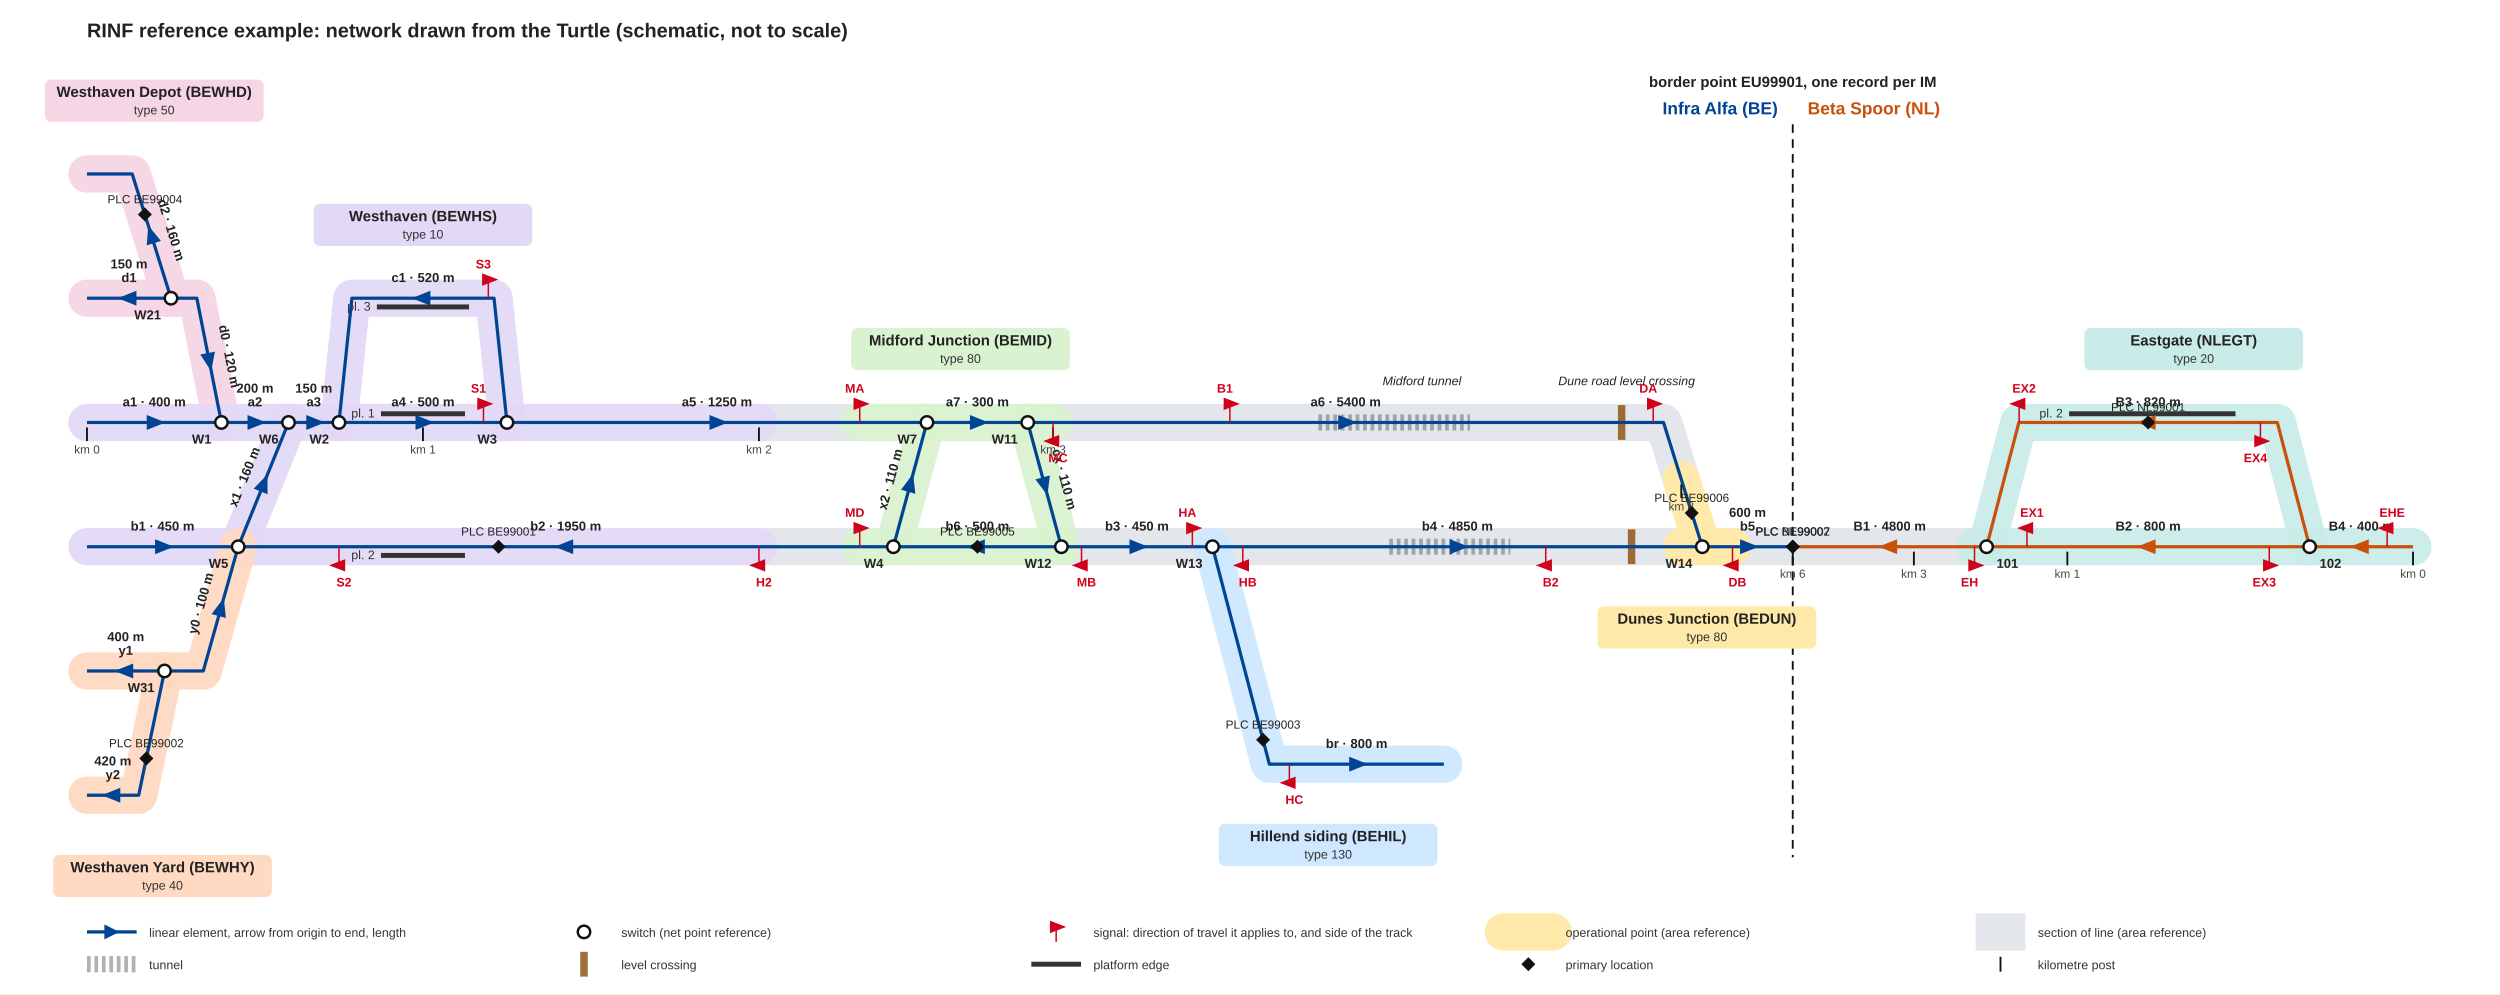
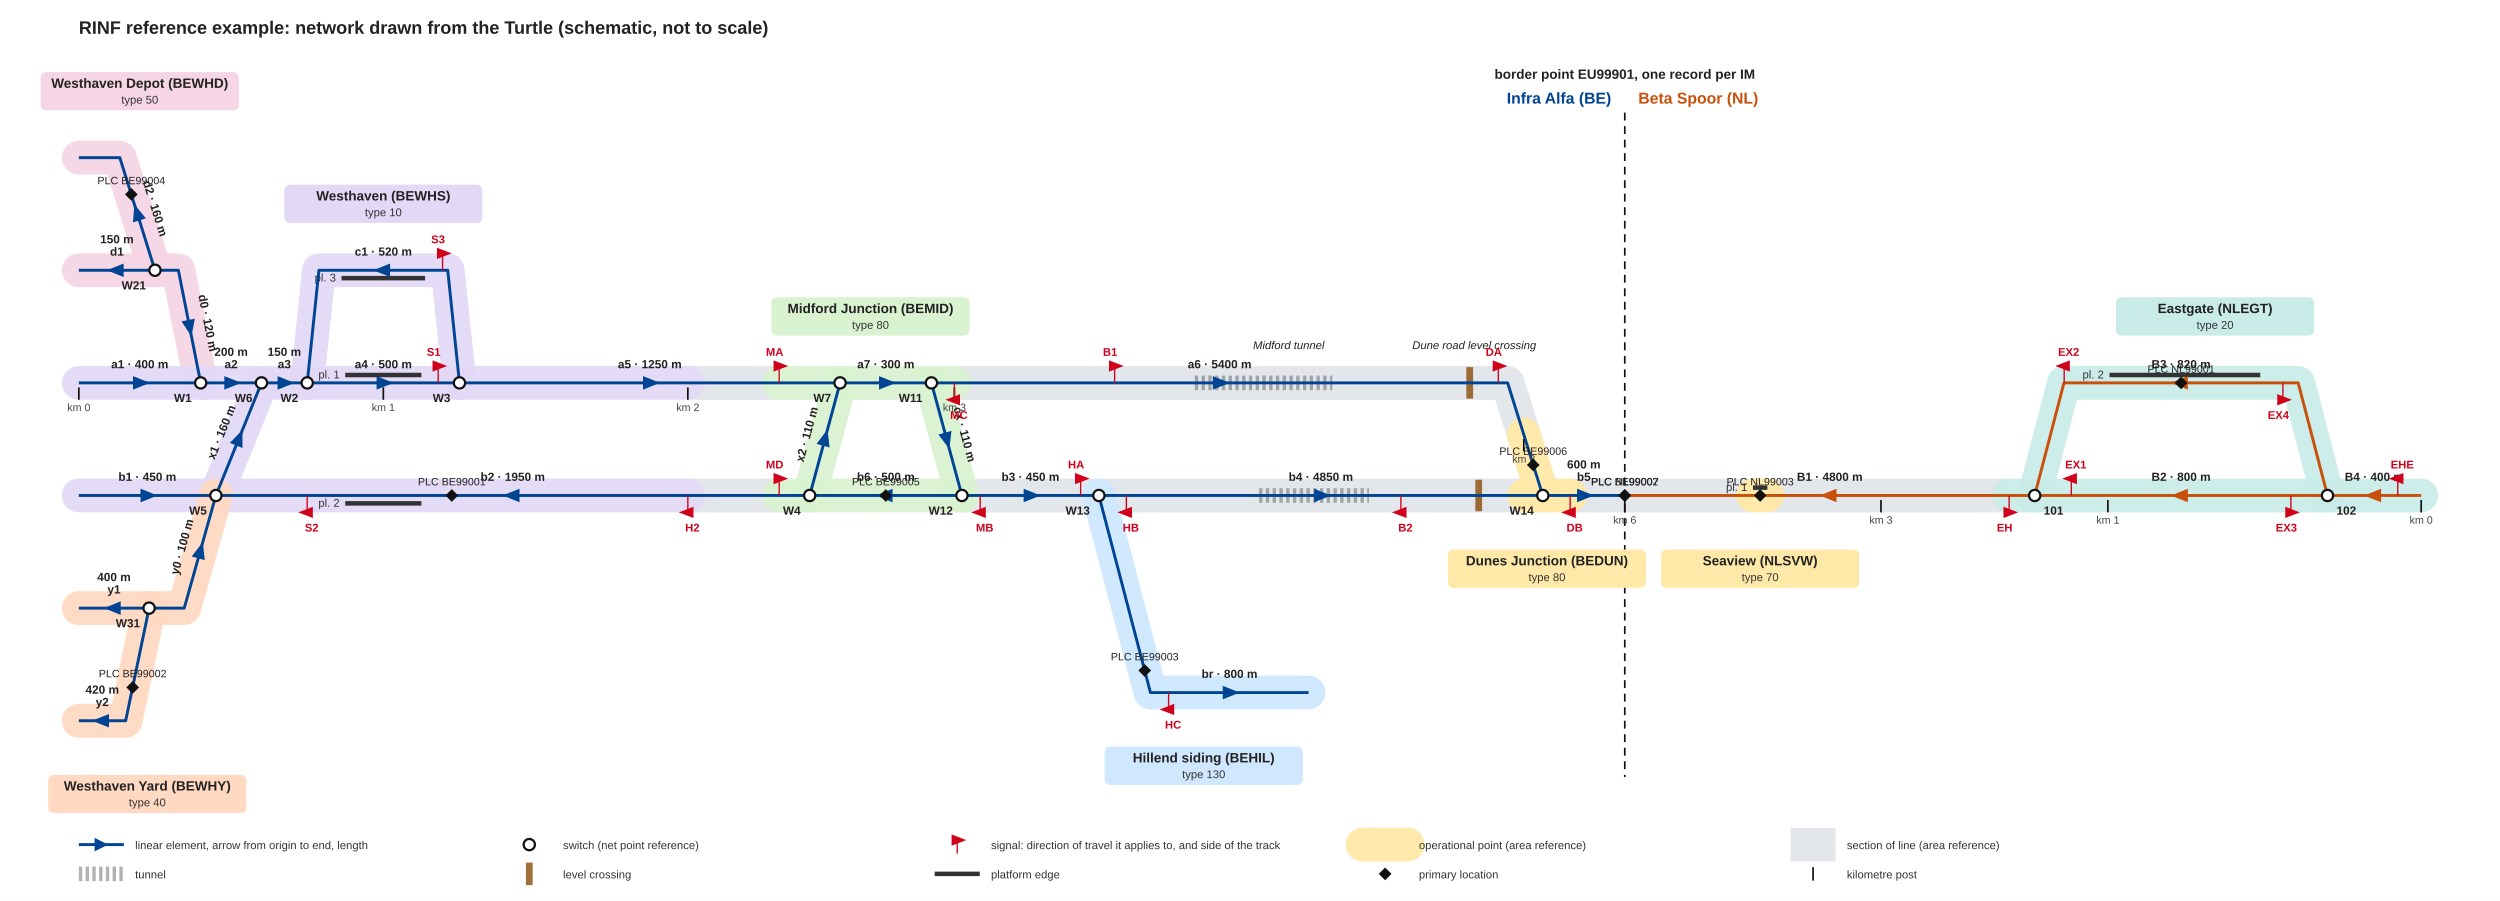
- <svg xmlns="http://www.w3.org/2000/svg" viewBox="0 0 2012 800" width="2012" height="800">
+ <svg xmlns="http://www.w3.org/2000/svg" viewBox="0 0 2220 800" width="2220" height="800">
  <style>text{font-family:Arial,Helvetica,sans-serif;font-size:11px;fill:#222}.le{fill:none;stroke-width:2.6;stroke-linejoin:round}
.lelab{font-size:10.5px;font-weight:bold}.op{fill:none;stroke-width:30;stroke-linecap:round;stroke-linejoin:round;opacity:.95}
.sol{fill:none;stroke:#e3e6ea;stroke-width:30;stroke-linecap:butt;stroke-linejoin:round}.tunnel{fill:none;stroke:#555;stroke-width:13;stroke-dasharray:3 3;opacity:.45}
.lc{stroke:#8a4b08;stroke-width:6;opacity:.8}.pe{fill:none;stroke:#333;stroke-width:4}.sw{fill:#fff;stroke:#111;stroke-width:2}
.swt{font-weight:bold;font-size:10.5px}.sig{fill:#d0021b}.sigl{stroke:#d0021b;stroke-width:1.2}.sigt{fill:#d0021b;font-size:10px;font-weight:bold}
.kp{stroke:#111;stroke-width:1.5}.kpt{font-size:9.5px;fill:#444}.pl{fill:#111}.plt{font-size:9.5px}.small{font-size:10px;fill:#333}.opname{font-weight:bold;font-size:12px}
.feat{font-size:10px;font-style:italic}.border{stroke:#111;stroke-width:1.5;stroke-dasharray:7 5}.imbe{fill:#004494;font-weight:bold;font-size:14px}.imnl{fill:#c8500a;font-weight:bold;font-size:14px}
.title{font-size:16px;font-weight:bold}</style>
-   <rect width="2012" height="800" fill="#fff" />
+   <rect width="2220" height="800" fill="#fff" />
  <text x="70" y="30" class="title">RINF reference example: network drawn from the Turtle (schematic, not to scale)</text>
  <path d="M1394.3,440.0 L1442.8,440.0" class="sol" />
  <path d="M975.8,440.0 L1353.7,440.0" class="sol" />
  <path d="M847.5,340.0 L1338.8,340.0 L1353.1,385.8" class="sol" />
  <path d="M854.2,440.0 L975.8,440.0" class="sol" />
  <path d="M610.8,340.0 L691.9,340.0" class="sol" />
  <path d="M691.9,440.0 L610.8,440.0" class="sol" />
  <circle cx="178.2" cy="340.0" r="11" fill="none" stroke="#8d99ab" stroke-width="4" />
  <circle cx="191.7" cy="440.0" r="11" fill="none" stroke="#8d99ab" stroke-width="4" />
-   <path d="M1589.1,440.0 L1442.8,440.0" class="sol" />
+   <path d="M1784.1,440.0 L1569.4,440.0" class="sol" />
+   <path d="M1556.6,440.0 L1442.8,440.0" class="sol" />
  <line x1="1442.8" y1="100" x2="1442.8" y2="690" class="border" />
  <text x="1442.8" y="70.0" text-anchor="middle" class="opname">border point EU99901, one record per IM</text>
  <text x="1430.8" y="92.0" text-anchor="end" class="imbe">Infra Alfa (BE)</text>
  <text x="1454.8" y="92.0" text-anchor="start" class="imnl">Beta Spoor (NL)</text>
  <path d="M1353.1,385.8 L1370.0,440.0" class="op" stroke="#ffe9a8" />
  <path d="M1353.7,440.0 L1370.0,440.0" class="op" stroke="#ffe9a8" />
  <path d="M1370.0,440.0 L1394.3,440.0" class="op" stroke="#ffe9a8" />
  <path d="M975.8,440.0 L1021.6,615.0 L1162.0,615.0" class="op" stroke="#cfe8ff" />
  <path d="M691.9,340.0 L746.0,340.0" class="op" stroke="#d9f2d0" />
  <path d="M746.0,340.0 L827.1,340.0" class="op" stroke="#d9f2d0" />
  <path d="M827.1,340.0 L847.5,340.0" class="op" stroke="#d9f2d0" />
  <path d="M719.0,440.0 L691.9,440.0" class="op" stroke="#d9f2d0" />
  <path d="M854.2,440.0 L719.0,440.0" class="op" stroke="#d9f2d0" />
  <path d="M719.0,440.0 L746.0,340.0" class="op" stroke="#d9f2d0" />
  <path d="M827.1,340.0 L854.2,440.0" class="op" stroke="#d9f2d0" />
  <path d="M137.6,240.0 L158.4,240.0 L178.2,340.0" class="op" stroke="#f6d5e5" />
  <path d="M137.6,240.0 L70.0,240.0" class="op" stroke="#f6d5e5" />
  <path d="M137.6,240.0 L106.4,140.0 L70.0,140.0" class="op" stroke="#f6d5e5" />
  <path d="M70.0,340.0 L178.2,340.0" class="op" stroke="#e3d9f7" />
  <path d="M178.2,340.0 L232.2,340.0" class="op" stroke="#e3d9f7" />
  <path d="M232.2,340.0 L272.8,340.0" class="op" stroke="#e3d9f7" />
  <path d="M272.8,340.0 L408.0,340.0" class="op" stroke="#e3d9f7" />
  <path d="M408.0,340.0 L610.8,340.0" class="op" stroke="#e3d9f7" />
  <path d="M70.0,440.0 L191.7,440.0" class="op" stroke="#e3d9f7" />
  <path d="M610.8,440.0 L191.7,440.0" class="op" stroke="#e3d9f7" />
  <path d="M408.0,340.0 L397.6,240.0 L283.2,240.0 L272.8,340.0" class="op" stroke="#e3d9f7" />
  <path d="M191.7,440.0 L232.2,340.0" class="op" stroke="#e3d9f7" />
  <path d="M132.4,540.0 L163.6,540.0 L191.7,440.0" class="op" stroke="#ffd9c2" />
  <path d="M132.4,540.0 L70.0,540.0" class="op" stroke="#ffd9c2" />
  <path d="M132.4,540.0 L111.6,640.0 L70.0,640.0" class="op" stroke="#ffd9c2" />
-   <path d="M1942.0,440.0 L1858.8,440.0" class="op" stroke="#c9ece8" />
-   <path d="M1858.8,440.0 L1598.8,440.0" class="op" stroke="#c9ece8" />
-   <path d="M1598.8,440.0 L1589.1,440.0" class="op" stroke="#c9ece8" />
-   <path d="M1858.8,440.0 L1832.8,340.0 L1624.8,340.0 L1598.8,440.0" class="op" stroke="#c9ece8" />
+   <path d="M2150.0,440.0 L2066.8,440.0" class="op" stroke="#c9ece8" />
+   <path d="M2066.8,440.0 L1806.8,440.0" class="op" stroke="#c9ece8" />
+   <path d="M1806.8,440.0 L1784.1,440.0" class="op" stroke="#c9ece8" />
+   <path d="M2066.8,440.0 L2040.8,340.0 L1832.8,340.0 L1806.8,440.0" class="op" stroke="#c9ece8" />
+   <path d="M1569.4,440.0 L1556.6,440.0" class="op" stroke="#ffe9a8" />
  <path d="M1061.0,340.0 L1183.1,340.0" class="tunnel" />
  <path d="M1118.1,440.0 L1215.6,440.0" class="tunnel" />
  <text x="1144.4" y="310.0" text-anchor="middle" class="feat">Midford tunnel</text>
  <line x1="1305.1" y1="326.0" x2="1305.1" y2="354.0" class="lc" />
  <line x1="1313.1" y1="426.0" x2="1313.1" y2="454.0" class="lc" />
  <text x="1309.1" y="310.0" text-anchor="middle" class="feat">Dune road level crossing</text>
  <path d="M306.6,333.0 L374.2,333.0" class="pe" />
  <text x="301.6" y="336.0" text-anchor="end" class="small">pl. 1</text>
  <path d="M377.5,247.0 L303.3,247.0" class="pe" />
  <text x="298.3" y="250.0" text-anchor="end" class="small">pl. 3</text>
  <path d="M374.2,447.0 L306.6,447.0" class="pe" />
  <text x="301.6" y="450.0" text-anchor="end" class="small">pl. 2</text>
-   <path d="M1799.1,333.0 L1665.2,333.0" class="pe" />
-   <text x="1660.2" y="336.0" text-anchor="end" class="small">pl. 2</text>
+   <path d="M2007.1,333.0 L1873.2,333.0" class="pe" />
+   <text x="1868.2" y="336.0" text-anchor="end" class="small">pl. 2</text>
+   <path d="M1569.4,433.0 L1556.6,433.0" class="pe" />
+   <text x="1551.6" y="436.0" text-anchor="end" class="small">pl. 1</text>
  <path d="M70.0,340.0 L178.2,340.0" class="le" stroke="#004494" />
  <path d="M133.1,340.0 L118.1,346.0 L118.1,334.0Z" fill="#004494" />
  <text transform="translate(124.1,340.0) rotate(0.0)" y="-13" text-anchor="middle" class="lelab" fill="#004494">a1 · 400 m</text>
  <path d="M178.2,340.0 L232.2,340.0" class="le" stroke="#004494" />
  <path d="M214.2,340.0 L199.2,346.0 L199.2,334.0Z" fill="#004494" />
  <text transform="translate(205.2,340.0) rotate(0.0)" y="-24" text-anchor="middle" class="lelab" fill="#004494">200 m</text>
  <text transform="translate(205.2,340.0) rotate(0.0)" y="-13" text-anchor="middle" class="lelab" fill="#004494">a2</text>
  <path d="M232.2,340.0 L272.8,340.0" class="le" stroke="#004494" />
  <path d="M261.5,340.0 L246.5,346.0 L246.5,334.0Z" fill="#004494" />
  <text transform="translate(252.5,340.0) rotate(0.0)" y="-24" text-anchor="middle" class="lelab" fill="#004494">150 m</text>
  <text transform="translate(252.5,340.0) rotate(0.0)" y="-13" text-anchor="middle" class="lelab" fill="#004494">a3</text>
  <path d="M272.8,340.0 L408.0,340.0" class="le" stroke="#004494" />
  <path d="M349.4,340.0 L334.4,346.0 L334.4,334.0Z" fill="#004494" />
  <text transform="translate(340.4,340.0) rotate(0.0)" y="-13" text-anchor="middle" class="lelab" fill="#004494">a4 · 500 m</text>
  <path d="M408.0,340.0 L746.0,340.0" class="le" stroke="#004494" />
  <path d="M586.0,340.0 L571.0,346.0 L571.0,334.0Z" fill="#004494" />
  <text transform="translate(577.0,340.0) rotate(0.0)" y="-13" text-anchor="middle" class="lelab" fill="#004494">a5 · 1250 m</text>
  <path d="M827.1,340.0 L1338.8,340.0 L1370.0,440.0" class="le" stroke="#004494" />
  <path d="M1092.0,340.0 L1077.0,346.0 L1077.0,334.0Z" fill="#004494" />
  <text transform="translate(1083.0,340.0) rotate(0.0)" y="-13" text-anchor="middle" class="lelab" fill="#004494">a6 · 5400 m</text>
  <path d="M746.0,340.0 L827.1,340.0" class="le" stroke="#004494" />
  <path d="M795.6,340.0 L780.6,346.0 L780.6,334.0Z" fill="#004494" />
  <text transform="translate(786.6,340.0) rotate(0.0)" y="-13" text-anchor="middle" class="lelab" fill="#004494">a7 · 300 m</text>
  <path d="M70.0,440.0 L191.7,440.0" class="le" stroke="#004494" />
  <path d="M139.8,440.0 L124.8,446.0 L124.8,434.0Z" fill="#004494" />
  <text transform="translate(130.8,440.0) rotate(0.0)" y="-13" text-anchor="middle" class="lelab" fill="#004494">b1 · 450 m</text>
  <path d="M719.0,440.0 L191.7,440.0" class="le" stroke="#004494" />
  <path d="M446.3,440.0 L461.3,434.0 L461.3,446.0Z" fill="#004494" />
  <text transform="translate(455.3,440.0) rotate(360.0)" y="-13" text-anchor="middle" class="lelab" fill="#004494">b2 · 1950 m</text>
  <path d="M854.2,440.0 L975.8,440.0" class="le" stroke="#004494" />
  <path d="M924.0,440.0 L909.0,446.0 L909.0,434.0Z" fill="#004494" />
  <text transform="translate(915.0,440.0) rotate(0.0)" y="-13" text-anchor="middle" class="lelab" fill="#004494">b3 · 450 m</text>
  <path d="M975.8,440.0 L1370.0,440.0" class="le" stroke="#004494" />
  <path d="M1181.9,440.0 L1166.9,446.0 L1166.9,434.0Z" fill="#004494" />
  <text transform="translate(1172.9,440.0) rotate(0.0)" y="-13" text-anchor="middle" class="lelab" fill="#004494">b4 · 4850 m</text>
  <path d="M1370.0,440.0 L1442.8,440.0" class="le" stroke="#004494" />
  <path d="M1415.4,440.0 L1400.4,446.0 L1400.4,434.0Z" fill="#004494" />
  <text transform="translate(1406.4,440.0) rotate(0.0)" y="-24" text-anchor="middle" class="lelab" fill="#004494">600 m</text>
  <text transform="translate(1406.4,440.0) rotate(0.0)" y="-13" text-anchor="middle" class="lelab" fill="#004494">b5</text>
  <path d="M854.2,440.0 L719.0,440.0" class="le" stroke="#004494" />
  <path d="M777.6,440.0 L792.6,434.0 L792.6,446.0Z" fill="#004494" />
  <text transform="translate(786.6,440.0) rotate(360.0)" y="-13" text-anchor="middle" class="lelab" fill="#004494">b6 · 500 m</text>
  <path d="M975.8,440.0 L1021.6,615.0 L1162.0,615.0" class="le" stroke="#004494" />
  <path d="M1100.8,615.0 L1085.8,621.0 L1085.8,609.0Z" fill="#004494" />
  <text transform="translate(1091.8,615.0) rotate(0.0)" y="-13" text-anchor="middle" class="lelab" fill="#004494">br · 800 m</text>
  <path d="M408.0,340.0 L397.6,240.0 L283.2,240.0 L272.8,340.0" class="le" stroke="#004494" />
  <path d="M331.4,240.0 L346.4,234.0 L346.4,246.0Z" fill="#004494" />
  <text transform="translate(340.4,240.0) rotate(360.0)" y="-13" text-anchor="middle" class="lelab" fill="#004494">c1 · 520 m</text>
  <path d="M827.1,340.0 L854.2,440.0" class="le" stroke="#004494" />
  <path d="M843.0,398.7 L833.3,385.8 L844.9,382.6Z" fill="#004494" />
  <text transform="translate(840.6,390.0) rotate(74.9)" y="-13" text-anchor="middle" class="lelab" fill="#004494">cx · 110 m</text>
  <path d="M137.6,240.0 L158.4,240.0 L178.2,340.0" class="le" stroke="#004494" />
  <path d="M170.0,298.8 L161.2,285.3 L173.0,283.0Z" fill="#004494" />
  <text transform="translate(168.3,290.0) rotate(78.8)" y="-13" text-anchor="middle" class="lelab" fill="#004494">d0 · 120 m</text>
  <path d="M137.6,240.0 L70.0,240.0" class="le" stroke="#004494" />
  <path d="M94.8,240.0 L109.8,234.0 L109.8,246.0Z" fill="#004494" />
  <text transform="translate(103.8,240.0) rotate(360.0)" y="-24" text-anchor="middle" class="lelab" fill="#004494">150 m</text>
  <text transform="translate(103.8,240.0) rotate(360.0)" y="-13" text-anchor="middle" class="lelab" fill="#004494">d1</text>
  <path d="M137.6,240.0 L106.4,140.0 L70.0,140.0" class="le" stroke="#004494" />
  <path d="M119.3,181.4 L129.5,193.9 L118.1,197.5Z" fill="#004494" />
  <text transform="translate(122.0,190.0) rotate(72.7)" y="-13" text-anchor="middle" class="lelab" fill="#004494">d2 · 160 m</text>
  <path d="M191.7,440.0 L232.2,340.0" class="le" stroke="#004494" />
  <path d="M215.3,381.7 L215.3,397.8 L204.1,393.3Z" fill="#004494" />
  <text transform="translate(212.0,390.0) rotate(-67.9)" y="-13" text-anchor="middle" class="lelab" fill="#004494">x1 · 160 m</text>
  <path d="M719.0,440.0 L746.0,340.0" class="le" stroke="#004494" />
  <path d="M734.8,381.3 L736.7,397.4 L725.1,394.2Z" fill="#004494" />
  <text transform="translate(732.5,390.0) rotate(-74.9)" y="-13" text-anchor="middle" class="lelab" fill="#004494">x2 · 110 m</text>
  <path d="M132.4,540.0 L163.6,540.0 L191.7,440.0" class="le" stroke="#004494" />
  <path d="M180.1,481.3 L181.8,497.4 L170.2,494.2Z" fill="#004494" />
  <text transform="translate(177.6,490.0) rotate(-74.3)" y="-13" text-anchor="middle" class="lelab" fill="#004494">y0 · 100 m</text>
  <path d="M132.4,540.0 L70.0,540.0" class="le" stroke="#004494" />
  <path d="M92.2,540.0 L107.2,534.0 L107.2,546.0Z" fill="#004494" />
  <text transform="translate(101.2,540.0) rotate(360.0)" y="-24" text-anchor="middle" class="lelab" fill="#004494">400 m</text>
  <text transform="translate(101.2,540.0) rotate(360.0)" y="-13" text-anchor="middle" class="lelab" fill="#004494">y1</text>
  <path d="M132.4,540.0 L111.6,640.0 L70.0,640.0" class="le" stroke="#004494" />
  <path d="M81.8,640.0 L96.8,634.0 L96.8,646.0Z" fill="#004494" />
  <text transform="translate(90.8,640.0) rotate(360.0)" y="-24" text-anchor="middle" class="lelab" fill="#004494">420 m</text>
  <text transform="translate(90.8,640.0) rotate(360.0)" y="-13" text-anchor="middle" class="lelab" fill="#004494">y2</text>
-   <path d="M1598.8,440.0 L1442.8,440.0" class="le" stroke="#c8500a" />
-   <path d="M1511.8,440.0 L1526.8,434.0 L1526.8,446.0Z" fill="#c8500a" />
-   <text transform="translate(1520.8,440.0) rotate(360.0)" y="-13" text-anchor="middle" class="lelab" fill="#c8500a">B1 · 4800 m</text>
-   <path d="M1858.8,440.0 L1598.8,440.0" class="le" stroke="#c8500a" />
-   <path d="M1719.8,440.0 L1734.8,434.0 L1734.8,446.0Z" fill="#c8500a" />
-   <text transform="translate(1728.8,440.0) rotate(360.0)" y="-13" text-anchor="middle" class="lelab" fill="#c8500a">B2 · 800 m</text>
-   <path d="M1858.8,440.0 L1832.8,340.0 L1624.8,340.0 L1598.8,440.0" class="le" stroke="#c8500a" />
-   <path d="M1719.8,340.0 L1734.8,334.0 L1734.8,346.0Z" fill="#c8500a" />
-   <text transform="translate(1728.8,340.0) rotate(360.0)" y="-13" text-anchor="middle" class="lelab" fill="#c8500a">B3 · 820 m</text>
-   <path d="M1942.0,440.0 L1858.8,440.0" class="le" stroke="#c8500a" />
-   <path d="M1891.4,440.0 L1906.4,434.0 L1906.4,446.0Z" fill="#c8500a" />
-   <text transform="translate(1900.4,440.0) rotate(360.0)" y="-13" text-anchor="middle" class="lelab" fill="#c8500a">B4 · 400 m</text>
+   <path d="M1806.8,440.0 L1442.8,440.0" class="le" stroke="#c8500a" />
+   <path d="M1615.8,440.0 L1630.8,434.0 L1630.8,446.0Z" fill="#c8500a" />
+   <text transform="translate(1624.8,440.0) rotate(360.0)" y="-13" text-anchor="middle" class="lelab" fill="#c8500a">B1 · 4800 m</text>
+   <path d="M2066.8,440.0 L1806.8,440.0" class="le" stroke="#c8500a" />
+   <path d="M1927.8,440.0 L1942.8,434.0 L1942.8,446.0Z" fill="#c8500a" />
+   <text transform="translate(1936.8,440.0) rotate(360.0)" y="-13" text-anchor="middle" class="lelab" fill="#c8500a">B2 · 800 m</text>
+   <path d="M2066.8,440.0 L2040.8,340.0 L1832.8,340.0 L1806.8,440.0" class="le" stroke="#c8500a" />
+   <path d="M1927.8,340.0 L1942.8,334.0 L1942.8,346.0Z" fill="#c8500a" />
+   <text transform="translate(1936.8,340.0) rotate(360.0)" y="-13" text-anchor="middle" class="lelab" fill="#c8500a">B3 · 820 m</text>
+   <path d="M2150.0,440.0 L2066.8,440.0" class="le" stroke="#c8500a" />
+   <path d="M2099.4,440.0 L2114.4,434.0 L2114.4,446.0Z" fill="#c8500a" />
+   <text transform="translate(2108.4,440.0) rotate(360.0)" y="-13" text-anchor="middle" class="lelab" fill="#c8500a">B4 · 400 m</text>
  <line x1="70.0" y1="344.0" x2="70.0" y2="355.0" class="kp" />
  <text x="70.0" y="365.0" text-anchor="middle" class="kpt">km 0</text>
  <line x1="340.4" y1="344.0" x2="340.4" y2="355.0" class="kp" />
  <text x="340.4" y="365.0" text-anchor="middle" class="kpt">km 1</text>
  <line x1="610.8" y1="344.0" x2="610.8" y2="355.0" class="kp" />
  <text x="610.8" y="365.0" text-anchor="middle" class="kpt">km 2</text>
  <line x1="847.5" y1="344.0" x2="847.5" y2="355.0" class="kp" />
  <text x="847.5" y="365.0" text-anchor="middle" class="kpt">km 3</text>
  <line x1="1353.1" y1="389.8" x2="1353.1" y2="400.8" class="kp" />
  <text x="1353.1" y="410.8" text-anchor="middle" class="kpt">km 8</text>
-   <line x1="1942.0" y1="444.0" x2="1942.0" y2="455.0" class="kp" />
-   <text x="1942.0" y="465.0" text-anchor="middle" class="kpt">km 0</text>
-   <line x1="1663.8" y1="444.0" x2="1663.8" y2="455.0" class="kp" />
-   <text x="1663.8" y="465.0" text-anchor="middle" class="kpt">km 1</text>
-   <line x1="1540.3" y1="444.0" x2="1540.3" y2="455.0" class="kp" />
-   <text x="1540.3" y="465.0" text-anchor="middle" class="kpt">km 3</text>
+   <line x1="2150.0" y1="444.0" x2="2150.0" y2="455.0" class="kp" />
+   <text x="2150.0" y="465.0" text-anchor="middle" class="kpt">km 0</text>
+   <line x1="1871.8" y1="444.0" x2="1871.8" y2="455.0" class="kp" />
+   <text x="1871.8" y="465.0" text-anchor="middle" class="kpt">km 1</text>
+   <line x1="1670.3" y1="444.0" x2="1670.3" y2="455.0" class="kp" />
+   <text x="1670.3" y="465.0" text-anchor="middle" class="kpt">km 3</text>
  <line x1="1442.8" y1="444.0" x2="1442.8" y2="455.0" class="kp" />
  <text x="1442.8" y="465.0" text-anchor="middle" class="kpt">km 6</text>
  <circle cx="178.2" cy="340.0" r="5" class="sw" />
  <text x="170.2" y="357.0" text-anchor="end" class="swt">W1</text>
  <circle cx="232.2" cy="340.0" r="5" class="sw" />
  <text x="224.2" y="357.0" text-anchor="end" class="swt">W6</text>
  <circle cx="272.8" cy="340.0" r="5" class="sw" />
  <text x="264.8" y="357.0" text-anchor="end" class="swt">W2</text>
  <circle cx="408.0" cy="340.0" r="5" class="sw" />
  <text x="400.0" y="357.0" text-anchor="end" class="swt">W3</text>
  <circle cx="137.6" cy="240.0" r="5" class="sw" />
  <text x="129.6" y="257.0" text-anchor="end" class="swt">W21</text>
  <circle cx="132.4" cy="540.0" r="5" class="sw" />
  <text x="124.4" y="557.0" text-anchor="end" class="swt">W31</text>
  <circle cx="746.0" cy="340.0" r="5" class="sw" />
  <text x="738.0" y="357.0" text-anchor="end" class="swt">W7</text>
  <circle cx="719.0" cy="440.0" r="5" class="sw" />
  <text x="711.0" y="457.0" text-anchor="end" class="swt">W4</text>
  <circle cx="827.1" cy="340.0" r="5" class="sw" />
  <text x="819.1" y="357.0" text-anchor="end" class="swt">W11</text>
  <circle cx="854.2" cy="440.0" r="5" class="sw" />
  <text x="846.2" y="457.0" text-anchor="end" class="swt">W12</text>
  <circle cx="975.8" cy="440.0" r="5" class="sw" />
  <text x="967.8" y="457.0" text-anchor="end" class="swt">W13</text>
  <circle cx="1370.0" cy="440.0" r="5" class="sw" />
  <text x="1362.0" y="457.0" text-anchor="end" class="swt">W14</text>
  <circle cx="191.7" cy="440.0" r="5" class="sw" />
  <text x="183.7" y="457.0" text-anchor="end" class="swt">W5</text>
-   <circle cx="1598.8" cy="440.0" r="5" class="sw" />
-   <text x="1606.8" y="457.0" text-anchor="start" class="swt">101</text>
-   <circle cx="1858.8" cy="440.0" r="5" class="sw" />
-   <text x="1866.8" y="457.0" text-anchor="start" class="swt">102</text>
+   <circle cx="1806.8" cy="440.0" r="5" class="sw" />
+   <text x="1814.8" y="457.0" text-anchor="start" class="swt">101</text>
+   <circle cx="2066.8" cy="440.0" r="5" class="sw" />
+   <text x="2074.8" y="457.0" text-anchor="start" class="swt">102</text>
  <line x1="389.1" y1="340.0" x2="389.1" y2="325.0" class="sigl" />
  <path d="M397.1,325.0 L384.1,330.0 L384.1,320.0Z" class="sig" />
  <text x="385.1" y="316.0" text-anchor="middle" class="sigt">S1</text>
  <line x1="393.0" y1="240.0" x2="393.0" y2="225.0" class="sigl" />
  <path d="M401.0,225.0 L388.0,230.0 L388.0,220.0Z" class="sig" />
  <text x="389.0" y="216.0" text-anchor="middle" class="sigt">S3</text>
  <line x1="272.8" y1="440.0" x2="272.8" y2="455.0" class="sigl" />
  <path d="M264.8,455.0 L277.8,450.0 L277.8,460.0Z" class="sig" />
  <text x="276.8" y="472.0" text-anchor="middle" class="sigt">S2</text>
  <line x1="610.8" y1="440.0" x2="610.8" y2="455.0" class="sigl" />
  <path d="M602.8,455.0 L615.8,450.0 L615.8,460.0Z" class="sig" />
  <text x="614.8" y="472.0" text-anchor="middle" class="sigt">H2</text>
  <line x1="691.9" y1="440.0" x2="691.9" y2="425.0" class="sigl" />
  <path d="M699.9,425.0 L686.9,430.0 L686.9,420.0Z" class="sig" />
  <text x="687.9" y="416.0" text-anchor="middle" class="sigt">MD</text>
  <line x1="847.5" y1="340.0" x2="847.5" y2="355.0" class="sigl" />
  <path d="M839.5,355.0 L852.5,350.0 L852.5,360.0Z" class="sig" />
  <text x="851.5" y="372.0" text-anchor="middle" class="sigt">MC</text>
  <line x1="989.8" y1="340.0" x2="989.8" y2="325.0" class="sigl" />
  <path d="M997.8,325.0 L984.8,330.0 L984.8,320.0Z" class="sig" />
  <text x="985.8" y="316.0" text-anchor="middle" class="sigt">B1</text>
  <line x1="691.9" y1="340.0" x2="691.9" y2="325.0" class="sigl" />
  <path d="M699.9,325.0 L686.9,330.0 L686.9,320.0Z" class="sig" />
  <text x="687.9" y="316.0" text-anchor="middle" class="sigt">MA</text>
  <line x1="870.4" y1="440.0" x2="870.4" y2="455.0" class="sigl" />
  <path d="M862.4,455.0 L875.4,450.0 L875.4,460.0Z" class="sig" />
  <text x="874.4" y="472.0" text-anchor="middle" class="sigt">MB</text>
  <line x1="959.6" y1="440.0" x2="959.6" y2="425.0" class="sigl" />
  <path d="M967.6,425.0 L954.6,430.0 L954.6,420.0Z" class="sig" />
  <text x="955.6" y="416.0" text-anchor="middle" class="sigt">HA</text>
  <line x1="1000.2" y1="440.0" x2="1000.2" y2="455.0" class="sigl" />
  <path d="M992.2,455.0 L1005.2,450.0 L1005.2,460.0Z" class="sig" />
  <text x="1004.2" y="472.0" text-anchor="middle" class="sigt">HB</text>
  <line x1="1037.7" y1="615.0" x2="1037.7" y2="630.0" class="sigl" />
  <path d="M1029.7,630.0 L1042.7,625.0 L1042.7,635.0Z" class="sig" />
  <text x="1041.7" y="647.0" text-anchor="middle" class="sigt">HC</text>
  <line x1="1244.0" y1="440.0" x2="1244.0" y2="455.0" class="sigl" />
  <path d="M1236.0,455.0 L1249.0,450.0 L1249.0,460.0Z" class="sig" />
  <text x="1248.0" y="472.0" text-anchor="middle" class="sigt">B2</text>
  <line x1="1330.5" y1="340.0" x2="1330.5" y2="325.0" class="sigl" />
  <path d="M1338.5,325.0 L1325.5,330.0 L1325.5,320.0Z" class="sig" />
  <text x="1326.5" y="316.0" text-anchor="middle" class="sigt">DA</text>
  <line x1="1394.3" y1="440.0" x2="1394.3" y2="455.0" class="sigl" />
  <path d="M1386.3,455.0 L1399.3,450.0 L1399.3,460.0Z" class="sig" />
  <text x="1398.3" y="472.0" text-anchor="middle" class="sigt">DB</text>
-   <line x1="1589.1" y1="440.0" x2="1589.1" y2="455.0" class="sigl" />
-   <path d="M1597.1,455.0 L1584.1,460.0 L1584.1,450.0Z" class="sig" />
-   <text x="1585.1" y="472.0" text-anchor="middle" class="sigt">EH</text>
-   <line x1="1631.3" y1="440.0" x2="1631.3" y2="425.0" class="sigl" />
-   <path d="M1623.3,425.0 L1636.3,420.0 L1636.3,430.0Z" class="sig" />
-   <text x="1635.3" y="416.0" text-anchor="middle" class="sigt">EX1</text>
-   <line x1="1625.0" y1="340.0" x2="1625.0" y2="325.0" class="sigl" />
-   <path d="M1617.0,325.0 L1630.0,320.0 L1630.0,330.0Z" class="sig" />
-   <text x="1629.0" y="316.0" text-anchor="middle" class="sigt">EX2</text>
-   <line x1="1826.3" y1="440.0" x2="1826.3" y2="455.0" class="sigl" />
-   <path d="M1834.3,455.0 L1821.3,460.0 L1821.3,450.0Z" class="sig" />
-   <text x="1822.3" y="472.0" text-anchor="middle" class="sigt">EX3</text>
-   <line x1="1819.2" y1="340.0" x2="1819.2" y2="355.0" class="sigl" />
-   <path d="M1827.2,355.0 L1814.2,360.0 L1814.2,350.0Z" class="sig" />
-   <text x="1815.2" y="372.0" text-anchor="middle" class="sigt">EX4</text>
-   <line x1="1921.2" y1="440.0" x2="1921.2" y2="425.0" class="sigl" />
-   <path d="M1913.2,425.0 L1926.2,420.0 L1926.2,430.0Z" class="sig" />
-   <text x="1925.2" y="416.0" text-anchor="middle" class="sigt">EHE</text>
+   <line x1="1784.1" y1="440.0" x2="1784.1" y2="455.0" class="sigl" />
+   <path d="M1792.1,455.0 L1779.1,460.0 L1779.1,450.0Z" class="sig" />
+   <text x="1780.1" y="472.0" text-anchor="middle" class="sigt">EH</text>
+   <line x1="1839.3" y1="440.0" x2="1839.3" y2="425.0" class="sigl" />
+   <path d="M1831.3,425.0 L1844.3,420.0 L1844.3,430.0Z" class="sig" />
+   <text x="1843.3" y="416.0" text-anchor="middle" class="sigt">EX1</text>
+   <line x1="1833.0" y1="340.0" x2="1833.0" y2="325.0" class="sigl" />
+   <path d="M1825.0,325.0 L1838.0,320.0 L1838.0,330.0Z" class="sig" />
+   <text x="1837.0" y="316.0" text-anchor="middle" class="sigt">EX2</text>
+   <line x1="2034.3" y1="440.0" x2="2034.3" y2="455.0" class="sigl" />
+   <path d="M2042.3,455.0 L2029.3,460.0 L2029.3,450.0Z" class="sig" />
+   <text x="2030.3" y="472.0" text-anchor="middle" class="sigt">EX3</text>
+   <line x1="2027.2" y1="340.0" x2="2027.2" y2="355.0" class="sigl" />
+   <path d="M2035.2,355.0 L2022.2,360.0 L2022.2,350.0Z" class="sig" />
+   <text x="2023.2" y="372.0" text-anchor="middle" class="sigt">EX4</text>
+   <line x1="2129.2" y1="440.0" x2="2129.2" y2="425.0" class="sigl" />
+   <path d="M2121.2,425.0 L2134.2,420.0 L2134.2,430.0Z" class="sig" />
+   <text x="2133.2" y="416.0" text-anchor="middle" class="sigt">EHE</text>
  <rect x="397.2" y="436.0" width="8" height="8" class="pl" transform="rotate(45 401.2 440.0)" />
  <text x="401.2" y="431.0" text-anchor="middle" class="plt">PLC BE99001</text>
  <rect x="113.8" y="606.4" width="8" height="8" class="pl" transform="rotate(45 117.8 610.4)" />
  <text x="117.8" y="601.4" text-anchor="middle" class="plt">PLC BE99002</text>
  <rect x="1012.5" y="591.4" width="8" height="8" class="pl" transform="rotate(45 1016.5 595.4)" />
  <text x="1016.5" y="586.4" text-anchor="middle" class="plt">PLC BE99003</text>
  <rect x="112.6" y="168.6" width="8" height="8" class="pl" transform="rotate(45 116.6 172.6)" />
  <text x="116.6" y="163.6" text-anchor="middle" class="plt">PLC BE99004</text>
  <rect x="782.6" y="436.0" width="8" height="8" class="pl" transform="rotate(45 786.6 440.0)" />
  <text x="786.6" y="431.0" text-anchor="middle" class="plt">PLC BE99005</text>
  <rect x="1357.5" y="408.9" width="8" height="8" class="pl" transform="rotate(45 1361.5 412.9)" />
  <text x="1361.5" y="403.9" text-anchor="middle" class="plt">PLC BE99006</text>
  <rect x="1438.8" y="436.0" width="8" height="8" class="pl" transform="rotate(45 1442.8 440.0)" />
  <text x="1442.8" y="431.0" text-anchor="middle" class="plt">PLC BE99007</text>
-   <rect x="1724.8" y="336.0" width="8" height="8" class="pl" transform="rotate(45 1728.8 340.0)" />
-   <text x="1728.8" y="331.0" text-anchor="middle" class="plt">PLC NL99001</text>
+   <rect x="1932.8" y="336.0" width="8" height="8" class="pl" transform="rotate(45 1936.8 340.0)" />
+   <text x="1936.8" y="331.0" text-anchor="middle" class="plt">PLC NL99001</text>
+   <rect x="1559.0" y="436.0" width="8" height="8" class="pl" transform="rotate(45 1563.0 440.0)" />
+   <text x="1563.0" y="431.0" text-anchor="middle" class="plt">PLC NL99003</text>
  <rect x="1438.8" y="436.0" width="8" height="8" class="pl" transform="rotate(45 1442.8 440.0)" />
  <text x="1442.8" y="431.0" text-anchor="middle" class="plt">PLC NL99002</text>
  <rect x="1285.7" y="488.0" width="176" height="34" rx="5" fill="#ffe9a8" />
  <text x="1373.7" y="502.0" text-anchor="middle" class="opname">Dunes Junction (BEDUN)</text>
  <text x="1373.7" y="516.0" text-anchor="middle" class="small">type 80</text>
  <rect x="980.9" y="663.0" width="176" height="34" rx="5" fill="#cfe8ff" />
  <text x="1068.9" y="677.0" text-anchor="middle" class="opname">Hillend siding (BEHIL)</text>
  <text x="1068.9" y="691.0" text-anchor="middle" class="small">type 130</text>
  <rect x="685.0" y="264.0" width="176" height="34" rx="5" fill="#d9f2d0" />
  <text x="773.0" y="278.0" text-anchor="middle" class="opname">Midford Junction (BEMID)</text>
  <text x="773.0" y="292.0" text-anchor="middle" class="small">type 80</text>
  <rect x="36.1" y="64.0" width="176" height="34" rx="5" fill="#f6d5e5" />
  <text x="124.1" y="78.0" text-anchor="middle" class="opname">Westhaven Depot (BEWHD)</text>
  <text x="124.1" y="92.0" text-anchor="middle" class="small">type 50</text>
  <rect x="252.4" y="164.0" width="176" height="34" rx="5" fill="#e3d9f7" />
  <text x="340.4" y="178.0" text-anchor="middle" class="opname">Westhaven (BEWHS)</text>
  <text x="340.4" y="192.0" text-anchor="middle" class="small">type 10</text>
  <rect x="42.8" y="688.0" width="176" height="34" rx="5" fill="#ffd9c2" />
  <text x="130.8" y="702.0" text-anchor="middle" class="opname">Westhaven Yard (BEWHY)</text>
  <text x="130.8" y="716.0" text-anchor="middle" class="small">type 40</text>
-   <rect x="1677.5" y="264.0" width="176" height="34" rx="5" fill="#c9ece8" />
-   <text x="1765.5" y="278.0" text-anchor="middle" class="opname">Eastgate (NLEGT)</text>
-   <text x="1765.5" y="292.0" text-anchor="middle" class="small">type 20</text>
+   <rect x="1879.0" y="264.0" width="176" height="34" rx="5" fill="#c9ece8" />
+   <text x="1967.0" y="278.0" text-anchor="middle" class="opname">Eastgate (NLEGT)</text>
+   <text x="1967.0" y="292.0" text-anchor="middle" class="small">type 20</text>
+   <rect x="1475.0" y="488.0" width="176" height="34" rx="5" fill="#ffe9a8" />
+   <text x="1563.0" y="502.0" text-anchor="middle" class="opname">Seaview (NLSVW)</text>
+   <text x="1563.0" y="516.0" text-anchor="middle" class="small">type 70</text>
  <g transform="translate(70,750)">
    <path d="M0,0 L40,0" class="le" stroke="#004494" />
    <path d="M26,0 L14,-6 L14,6Z" fill="#004494" />
    <text x="50" y="4" class="small" text-anchor="start">linear element, arrow from origin to end, length</text>
  </g>
  <g transform="translate(450,750)">
    <circle cx="20" cy="0" r="5" class="sw" />
    <text x="50" y="4" class="small" text-anchor="start">switch (net point reference)</text>
  </g>
  <g transform="translate(830,750)">
    <line x1="20" y1="8" x2="20" y2="-4" class="sigl" />
    <path d="M28,-4 L15,-9 L15,1Z" class="sig" />
    <text x="50" y="4" class="small" text-anchor="start">signal: direction of travel it applies to, and side of the track</text>
  </g>
  <g transform="translate(1210,750)">
    <path d="M0,0 L40,0" class="op" stroke="#ffe9a8" />
    <text x="50" y="4" class="small" text-anchor="start">operational point (area reference)</text>
  </g>
  <g transform="translate(1590,750)">
    <path d="M0,0 L40,0" class="sol" />
    <text x="50" y="4" class="small" text-anchor="start">section of line (area reference)</text>
  </g>
  <g transform="translate(70,776)">
    <path d="M0,0 L40,0" class="tunnel" />
    <text x="50" y="4" class="small" text-anchor="start">tunnel</text>
  </g>
  <g transform="translate(450,776)">
    <line x1="20" y1="-10" x2="20" y2="10" class="lc" />
    <text x="50" y="4" class="small" text-anchor="start">level crossing</text>
  </g>
  <g transform="translate(830,776)">
    <path d="M0,0 L40,0" class="pe" />
    <text x="50" y="4" class="small" text-anchor="start">platform edge</text>
  </g>
  <g transform="translate(1210,776)">
    <rect x="16" y="-4" width="8" height="8" class="pl" transform="rotate(45 20 0)" />
    <text x="50" y="4" class="small" text-anchor="start">primary location</text>
  </g>
  <g transform="translate(1590,776)">
    <line x1="20" y1="-6" x2="20" y2="6" class="kp" />
    <text x="50" y="4" class="small" text-anchor="start">kilometre post</text>
  </g>
</svg>
